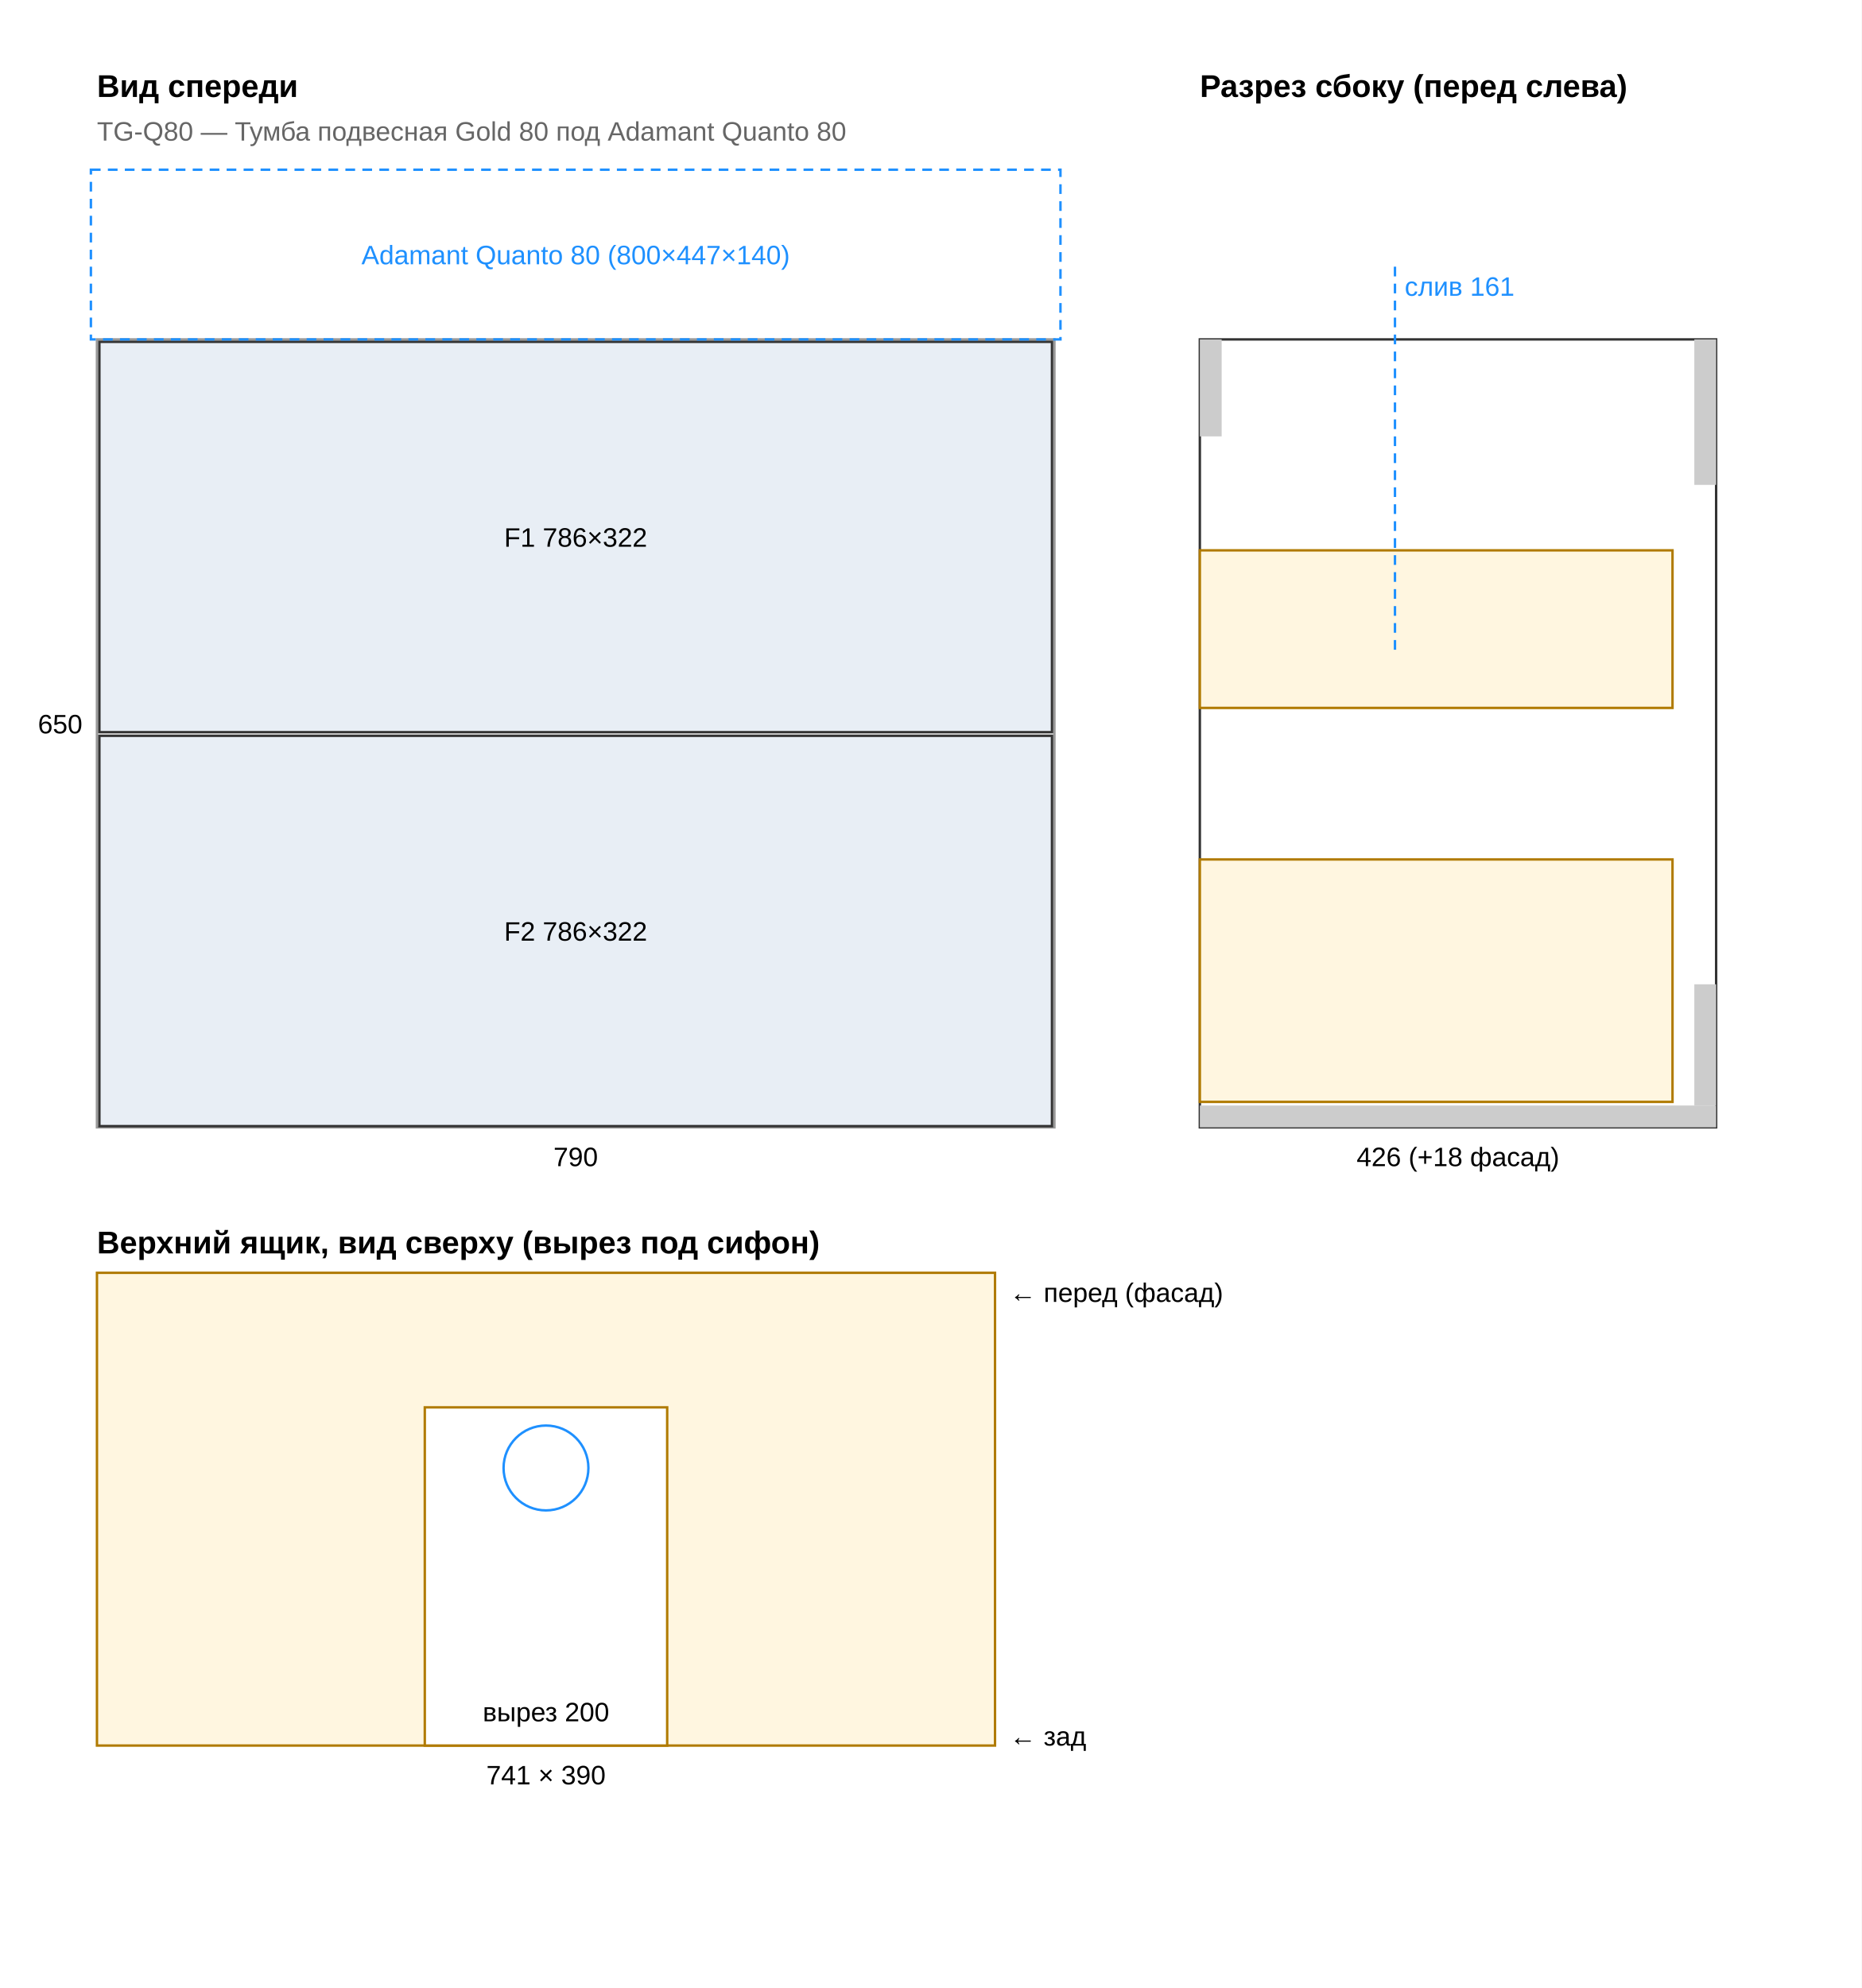
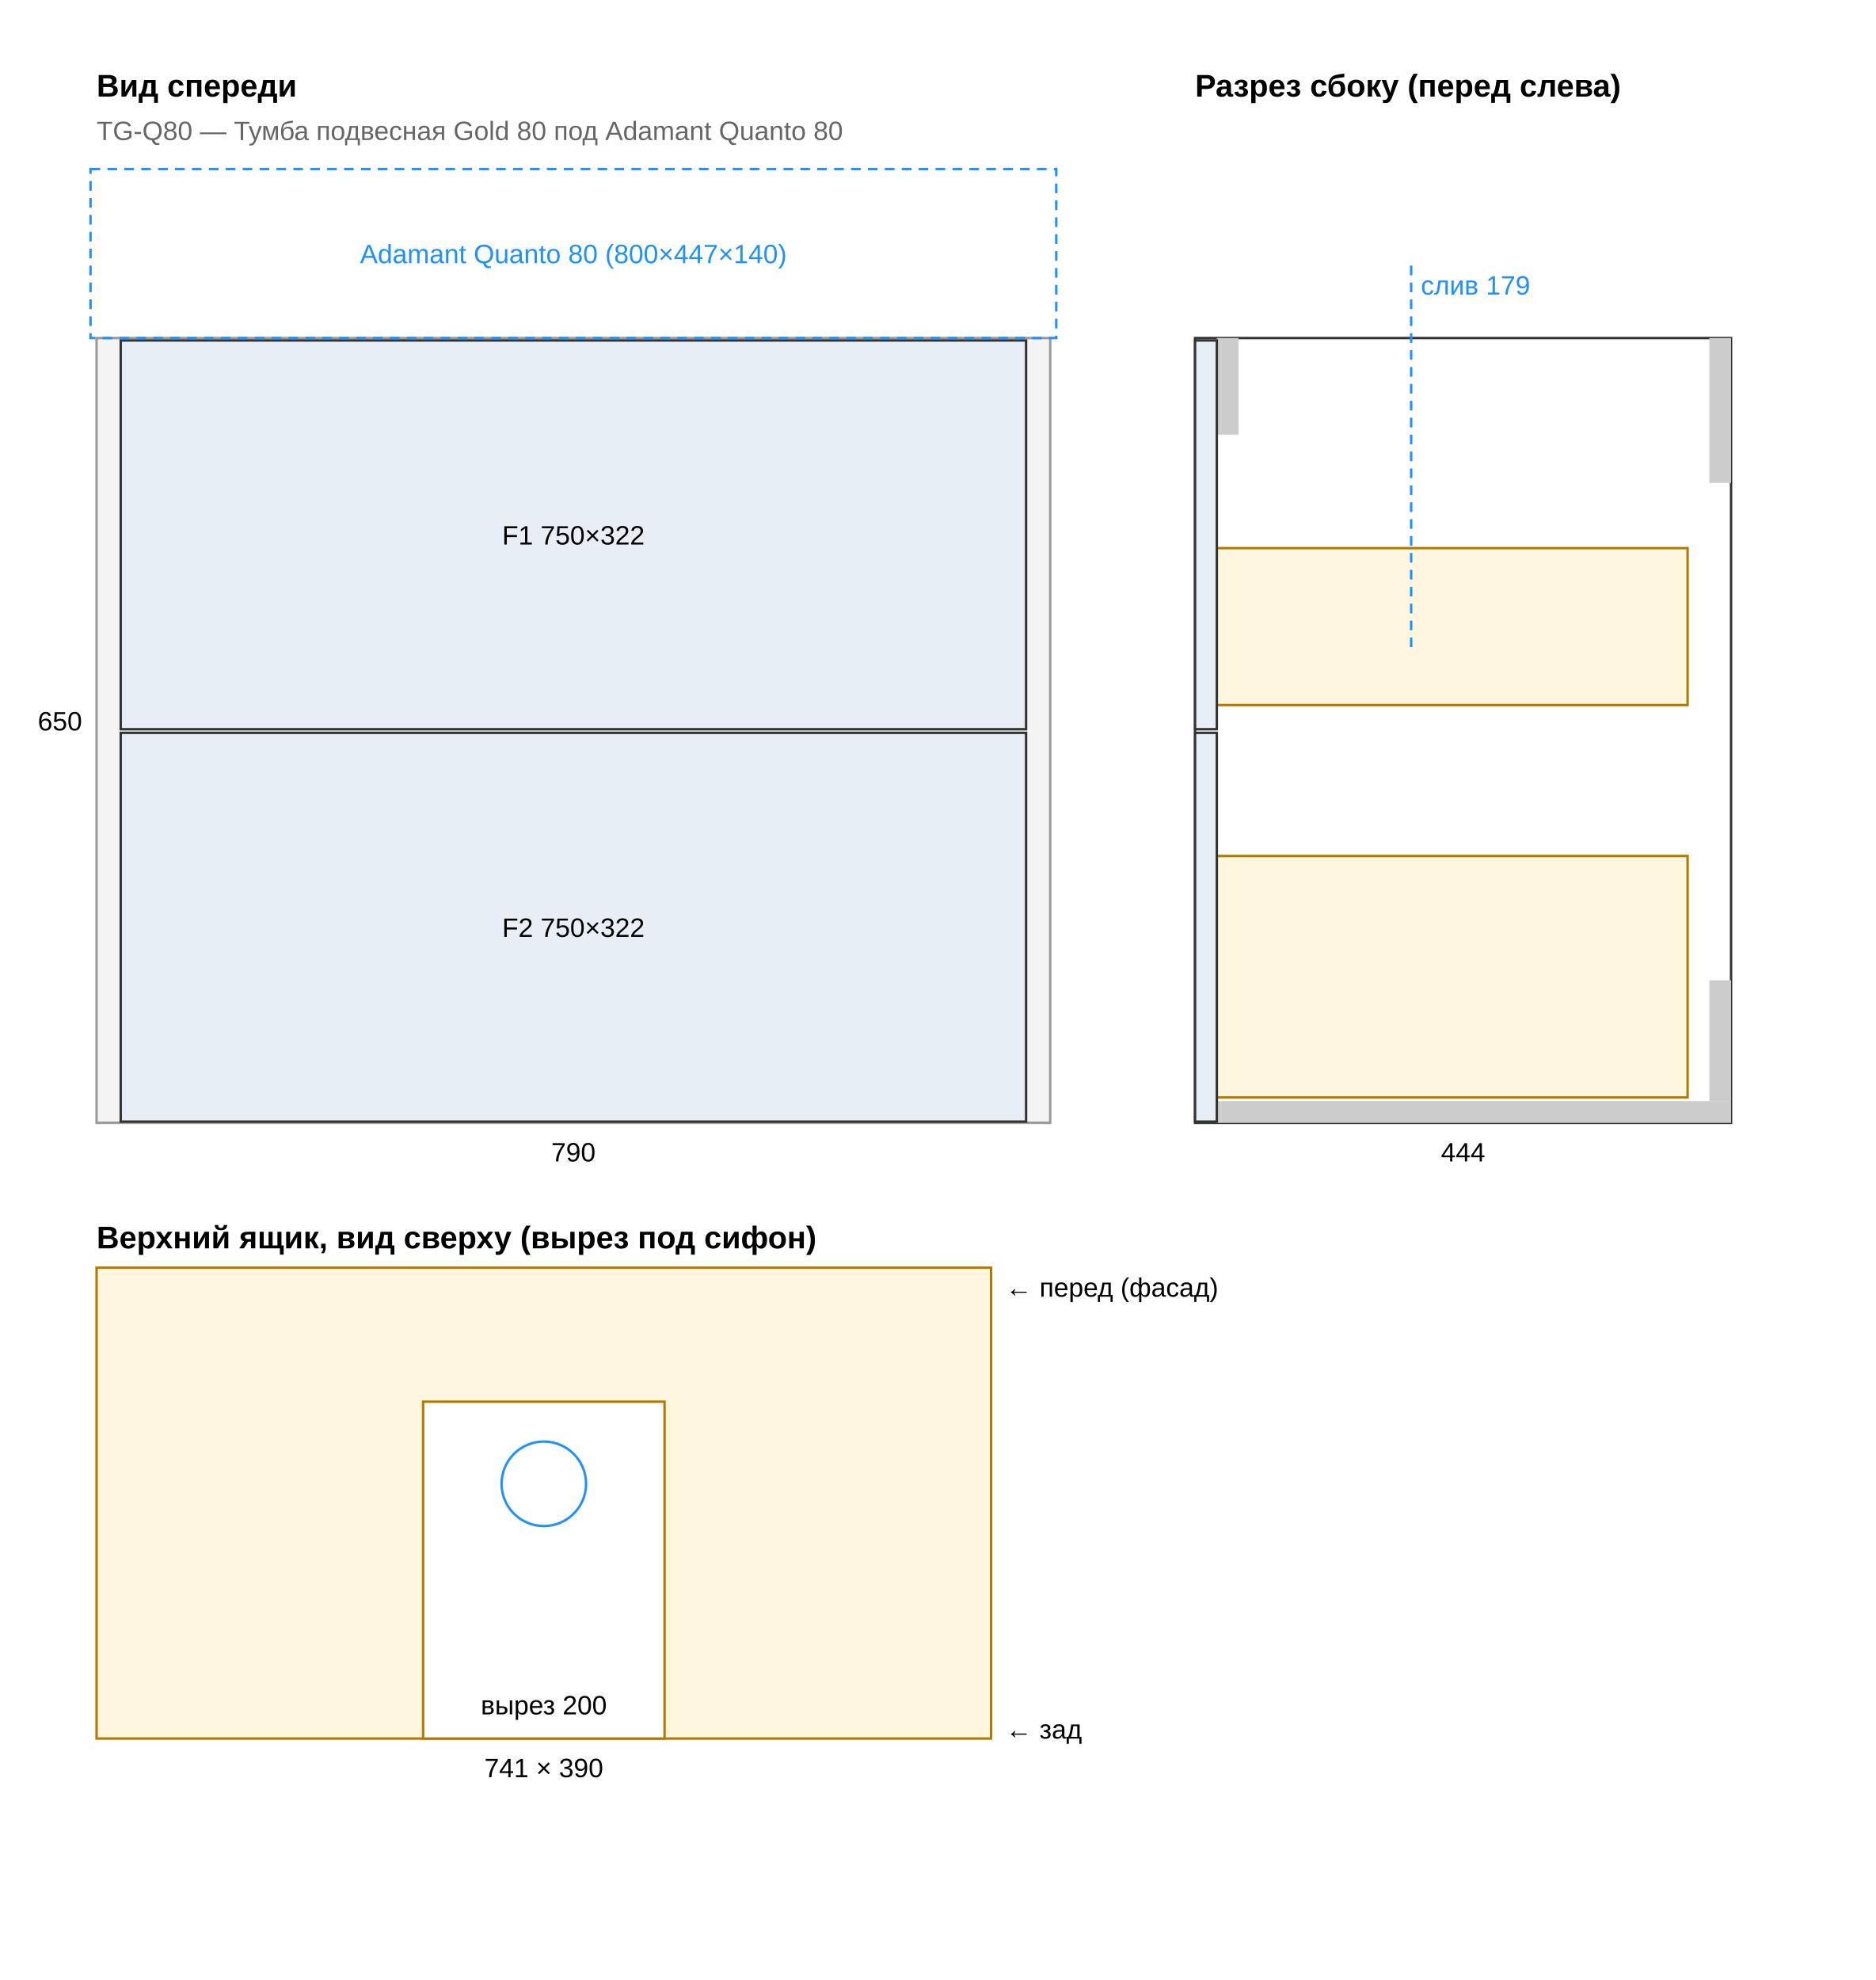
- <svg xmlns="http://www.w3.org/2000/svg" width="768" height="820" viewBox="0 0 768 820" font-family="Arial" font-size="11">
+ <svg xmlns="http://www.w3.org/2000/svg" width="777" height="820" viewBox="0 0 777 820" font-family="Arial" font-size="11">
  <rect width="100%" height="100%" fill="white" />
  <text x="40" y="40" font-size="13" font-weight="bold">Вид спереди</text>
  <rect x="40" y="140.0" width="395.0" height="325.0" fill="#f4f4f4" stroke="#999" />
-   <rect x="41.0" y="141.0" width="393.0" height="161.0" fill="#e8eef5" stroke="#333" />
-   <text x="237.5" y="225.5" text-anchor="middle">F1 786×322</text>
-   <rect x="41.0" y="303.5" width="393.0" height="161.0" fill="#e8eef5" stroke="#333" />
-   <text x="237.5" y="388.0" text-anchor="middle">F2 786×322</text>
+   <rect x="50.0" y="141.0" width="375.0" height="161.0" fill="#e8eef5" stroke="#333" />
+   <text x="237.5" y="225.5" text-anchor="middle">F1 750×322</text>
+   <rect x="50.0" y="303.5" width="375.0" height="161.0" fill="#e8eef5" stroke="#333" />
+   <text x="237.5" y="388.0" text-anchor="middle">F2 750×322</text>
  <rect x="37.5" y="70.0" width="400.0" height="70.0" fill="none" stroke="#1E90FF" stroke-dasharray="4 3" />
  <text x="237.5" y="109.0" text-anchor="middle" fill="#1E90FF">Adamant Quanto 80 (800×447×140)</text>
  <text x="40" y="58" fill="#666">TG-Q80 — Тумба подвесная Gold 80 под Adamant Quanto 80</text>
  <text x="237.5" y="481.0" text-anchor="middle">790</text>
  <text x="34" y="302.5" text-anchor="end">650</text>
  <text x="495.0" y="40" font-size="13" font-weight="bold">Разрез сбоку (перед слева)</text>
-   <rect x="495.0" y="140.0" width="213.0" height="325.0" fill="none" stroke="#333" />
-   <rect x="495.0" y="456.0" width="213.0" height="9.0" fill="#ccc" />
-   <rect x="495.0" y="140.0" width="9.0" height="40.0" fill="#ccc" />
-   <rect x="699.0" y="140.0" width="9.0" height="60.0" fill="#ccc" />
-   <rect x="699.0" y="406.0" width="9.0" height="50.0" fill="#ccc" />
-   <rect x="495.0" y="354.5" width="195.0" height="100.0" fill="#fff6e0" stroke="#b07a00" />
-   <rect x="495.0" y="227.0" width="195.0" height="65.0" fill="#fff6e0" stroke="#b07a00" />
-   <line x1="575.5" y1="110.0" x2="575.5" y2="270.0" stroke="#1E90FF" stroke-dasharray="4 3" />
-   <text x="579.5" y="122.0" fill="#1E90FF">слив 161</text>
-   <text x="601.5" y="481.0" text-anchor="middle">426 (+18 фасад)</text>
+   <rect x="495.0" y="140.0" width="222.0" height="325.0" fill="none" stroke="#333" />
+   <rect x="504.0" y="456.0" width="213.0" height="9.0" fill="#ccc" />
+   <rect x="504.0" y="140.0" width="9.0" height="40.0" fill="#ccc" />
+   <rect x="708.0" y="140.0" width="9.0" height="60.0" fill="#ccc" />
+   <rect x="708.0" y="406.0" width="9.0" height="50.0" fill="#ccc" />
+   <rect x="504.0" y="354.5" width="195.0" height="100.0" fill="#fff6e0" stroke="#b07a00" />
+   <rect x="504.0" y="227.0" width="195.0" height="65.0" fill="#fff6e0" stroke="#b07a00" />
+   <rect x="495.0" y="141.0" width="9.0" height="161.0" fill="#e8eef5" stroke="#333" />
+   <rect x="495.0" y="303.5" width="9.0" height="161.0" fill="#e8eef5" stroke="#333" />
+   <line x1="584.5" y1="110.0" x2="584.5" y2="270.0" stroke="#1E90FF" stroke-dasharray="4 3" />
+   <text x="588.5" y="122.0" fill="#1E90FF">слив 179</text>
+   <text x="606.0" y="481.0" text-anchor="middle">444</text>
  <text x="40" y="517.0" font-size="13" font-weight="bold">Верхний ящик, вид сверху (вырез под сифон)</text>
  <rect x="40" y="525.0" width="370.5" height="195.0" fill="#fff6e0" stroke="#b07a00" />
  <rect x="175.25" y="580.5" width="100.0" height="139.5" fill="white" stroke="#b07a00" />
-   <circle cx="225.25" cy="605.5" r="17.5" fill="none" stroke="#1E90FF" />
+   <circle cx="225.25" cy="614.5" r="17.5" fill="none" stroke="#1E90FF" />
  <text x="225.25" y="710.0" text-anchor="middle">вырез 200</text>
  <text x="416.5" y="537.0">← перед (фасад)</text>
  <text x="416.5" y="720.0">← зад</text>
  <text x="225.25" y="736.0" text-anchor="middle">741 × 390</text>
</svg>
